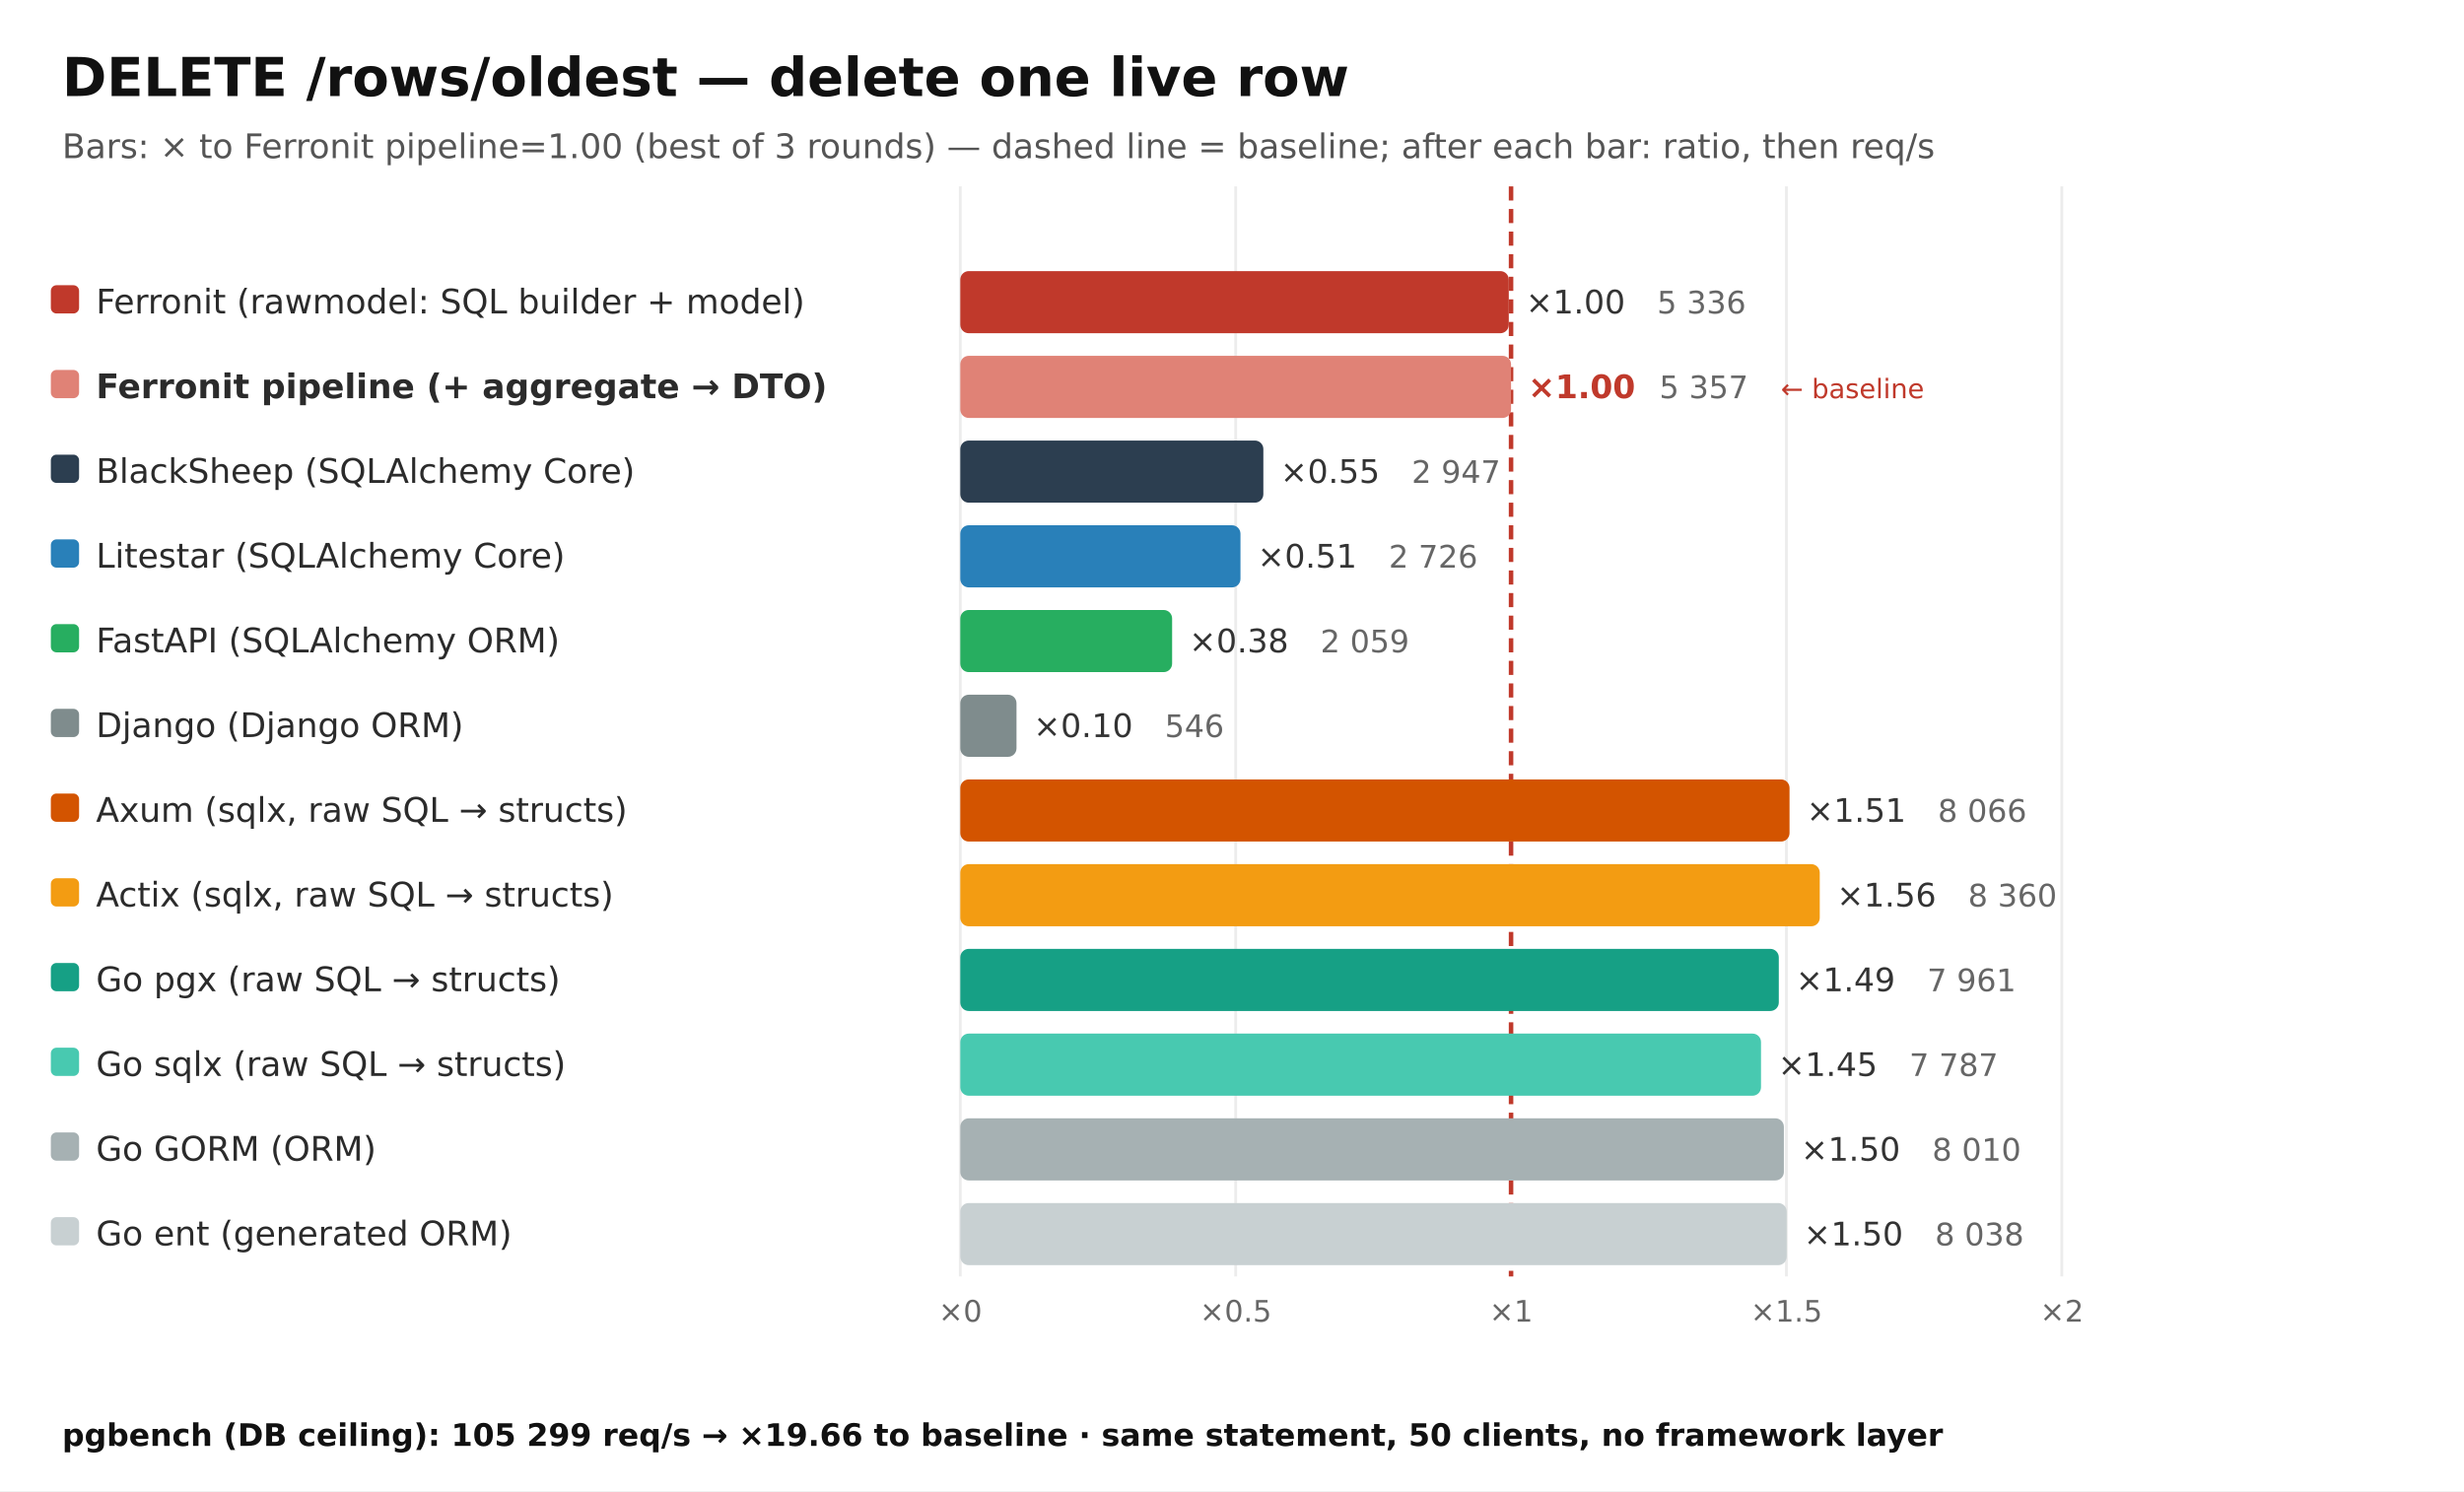
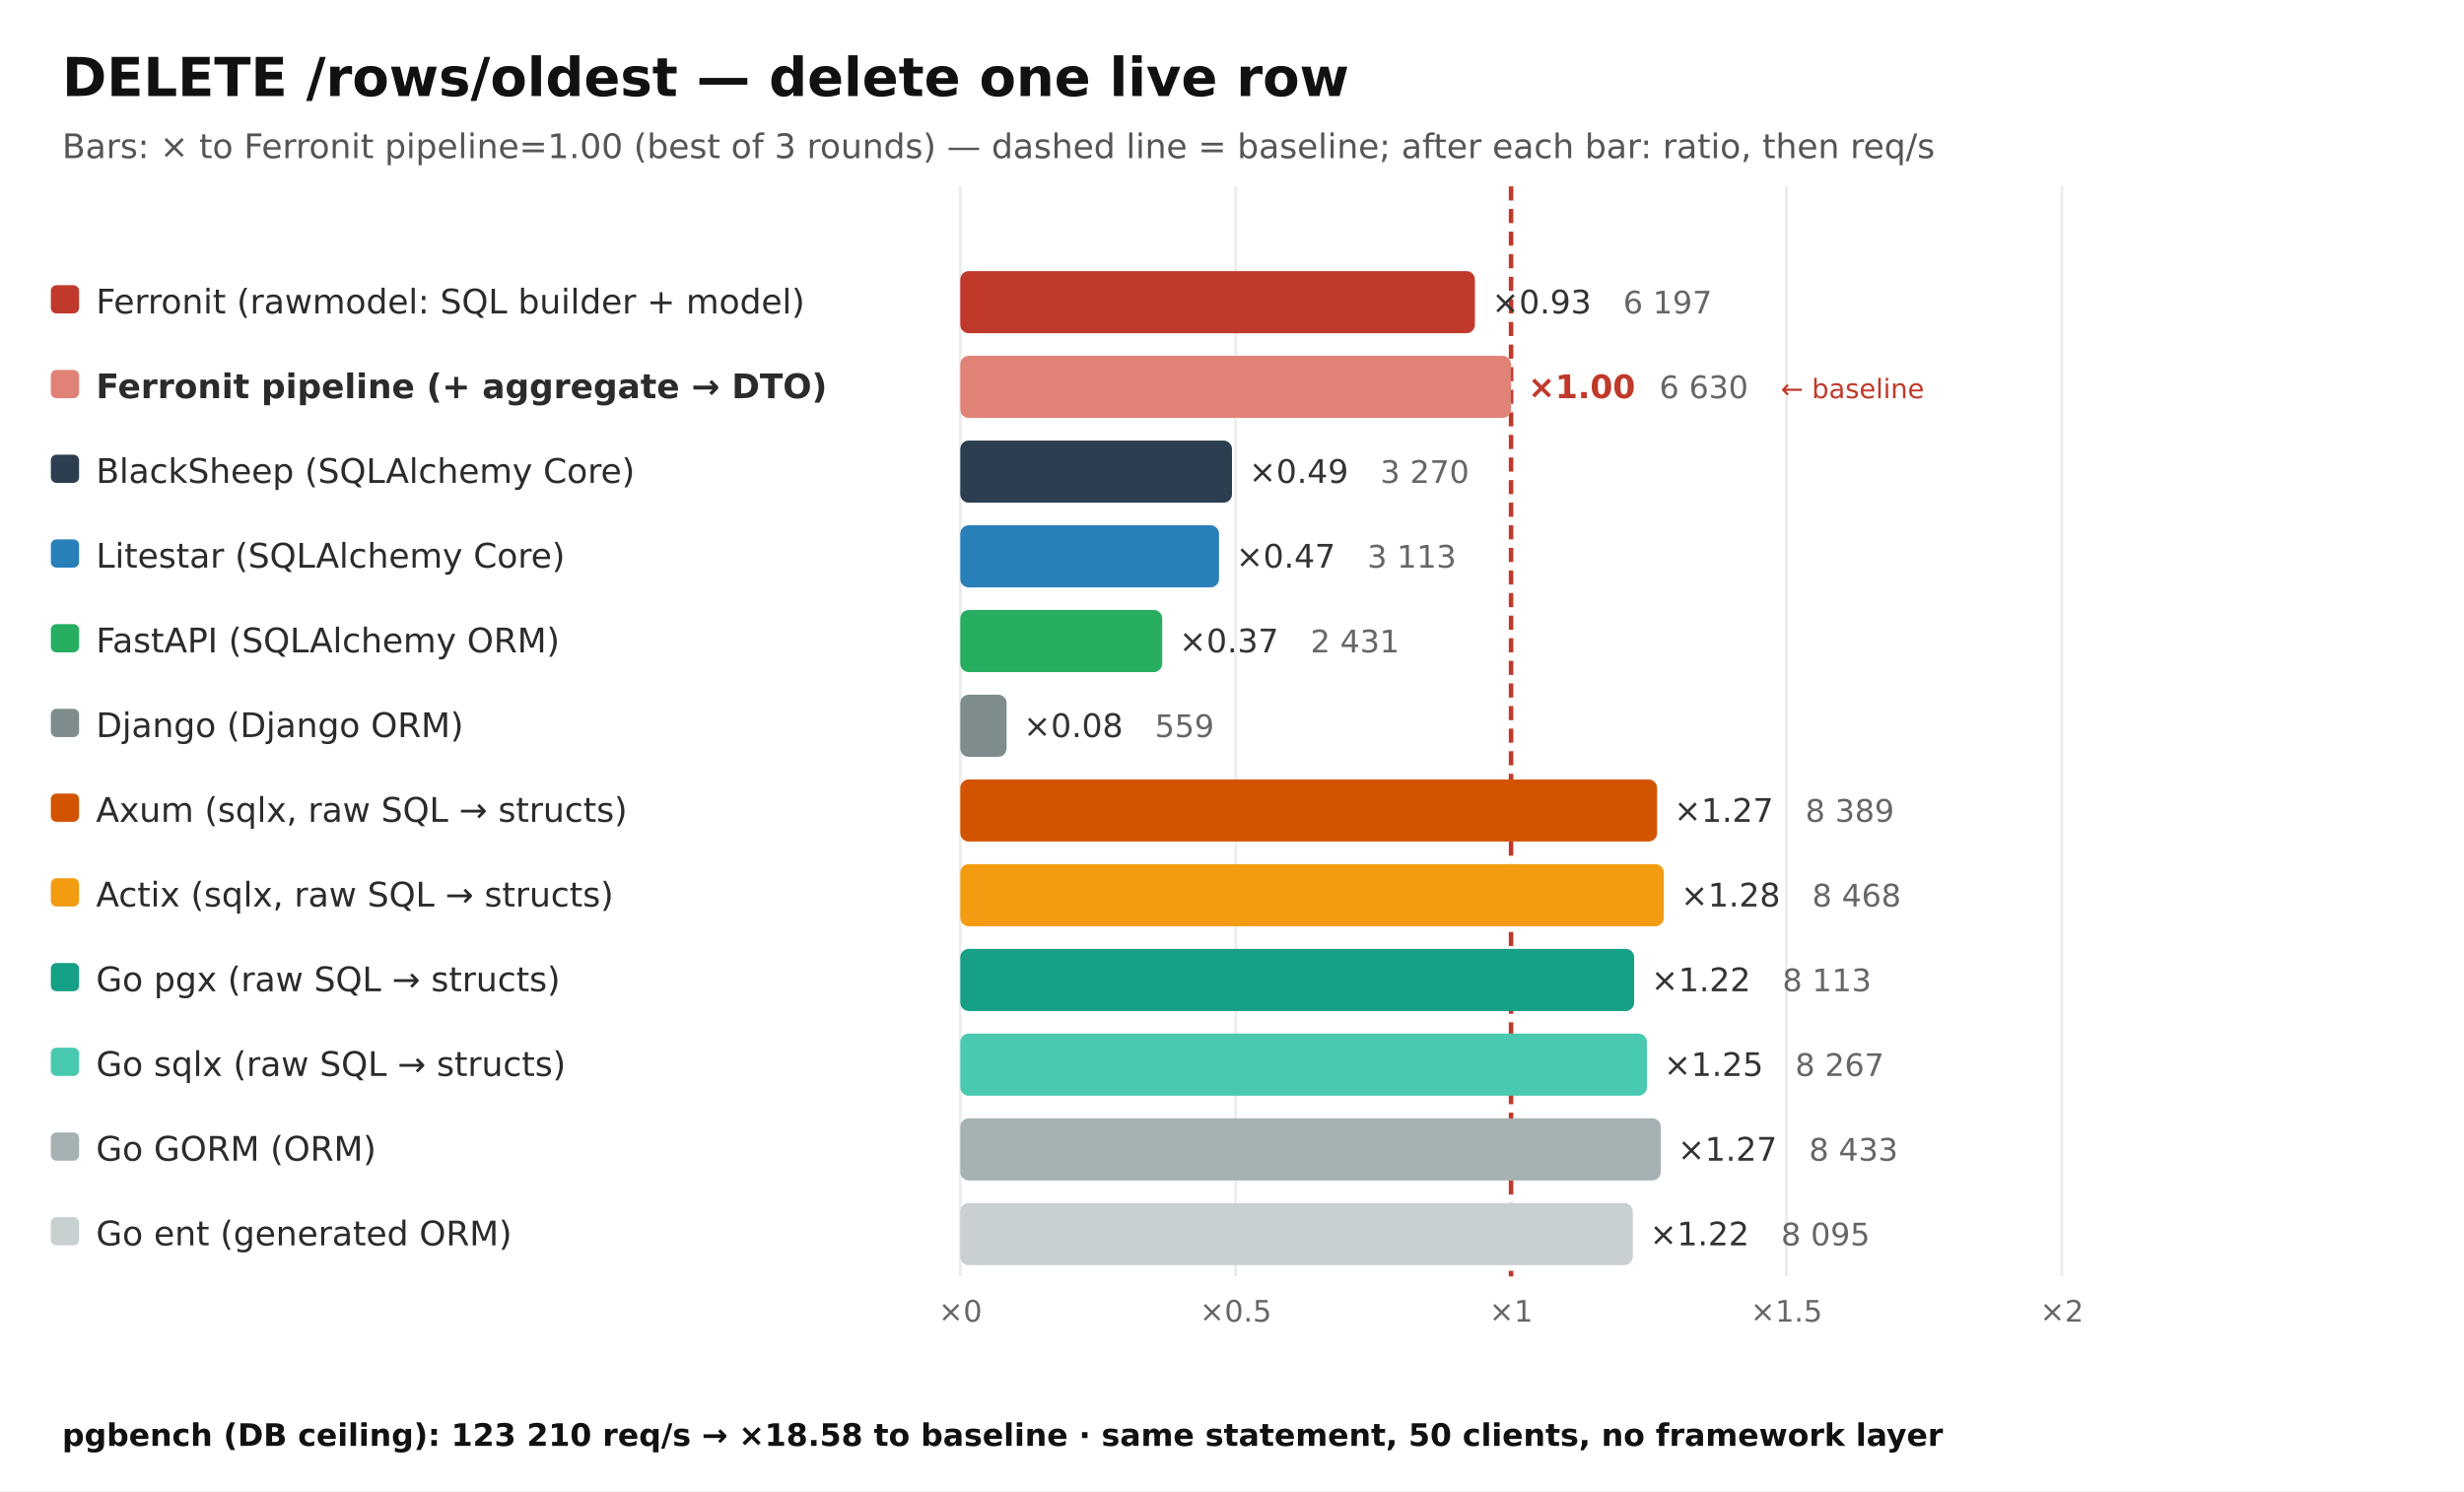
<svg xmlns="http://www.w3.org/2000/svg" width="872.4" height="528" viewBox="0 0 872.4 528" font-family="DejaVu Sans, Helvetica, Arial, sans-serif">
  <rect width="872.4" height="528" fill="#ffffff" />
  <text x="22" y="34" font-size="19" font-weight="700" fill="#111">DELETE /rows/oldest — delete one live row</text>
  <text x="22" y="56" font-size="12" fill="#555">Bars: × to Ferronit pipeline=1.00 (best of 3 rounds) — dashed line = baseline; after each bar: ratio, then req/s</text>
  <line x1="340.0" y1="66" x2="340.0" y2="452" stroke="#ececec" stroke-width="1" />
  <text x="340.0" y="468" font-size="10.5" fill="#666" text-anchor="middle">×0</text>
  <line x1="437.5" y1="66" x2="437.5" y2="452" stroke="#ececec" stroke-width="1" />
  <text x="437.5" y="468" font-size="10.5" fill="#666" text-anchor="middle">×0.5</text>
  <line x1="535.0" y1="66" x2="535.0" y2="452" stroke="#c0392b" stroke-width="1.6" stroke-dasharray="5 3" />
  <text x="535.0" y="468" font-size="10.5" fill="#666" text-anchor="middle">×1</text>
  <line x1="632.5" y1="66" x2="632.5" y2="452" stroke="#ececec" stroke-width="1" />
  <text x="632.5" y="468" font-size="10.5" fill="#666" text-anchor="middle">×1.5</text>
  <line x1="730.0" y1="66" x2="730.0" y2="452" stroke="#ececec" stroke-width="1" />
  <text x="730.0" y="468" font-size="10.5" fill="#666" text-anchor="middle">×2</text>
  <rect x="18" y="101" width="10" height="10" rx="2" fill="#c0392b" />
  <text x="34" y="111" font-size="12" fill="#2b2b2b">Ferronit (rawmodel: SQL builder + model)</text>
-   <rect x="340" y="96" width="194.2" height="22" rx="3" fill="#c0392b" />
-   <text x="540.2" y="111" font-size="11.5" fill="#333">×1.00</text>
-   <text x="586.7" y="111" font-size="11" fill="#666">5 336</text>
+   <rect x="340" y="96" width="182.2" height="22" rx="3" fill="#c0392b" />
+   <text x="528.2" y="111" font-size="11.5" fill="#333">×0.93</text>
+   <text x="574.7" y="111" font-size="11" fill="#666">6 197</text>
  <rect x="18" y="131" width="10" height="10" rx="2" fill="#e08276" />
  <text x="34" y="141" font-size="12" fill="#2b2b2b" font-weight="700">Ferronit pipeline (+ aggregate → DTO)</text>
  <rect x="340" y="126" width="195.0" height="22" rx="3" fill="#e08276" />
  <text x="541.0" y="141" font-size="11.5" fill="#c0392b" font-weight="700">×1.00</text>
-   <text x="587.5" y="141" font-size="11" fill="#666">5 357</text>
+   <text x="587.5" y="141" font-size="11" fill="#666">6 630</text>
  <text x="630.5" y="141" font-size="9.5" fill="#c0392b">← baseline</text>
  <rect x="18" y="161" width="10" height="10" rx="2" fill="#2c3e50" />
  <text x="34" y="171" font-size="12" fill="#2b2b2b">BlackSheep (SQLAlchemy Core)</text>
-   <rect x="340" y="156" width="107.3" height="22" rx="3" fill="#2c3e50" />
-   <text x="453.3" y="171" font-size="11.5" fill="#333">×0.55</text>
-   <text x="499.8" y="171" font-size="11" fill="#666">2 947</text>
+   <rect x="340" y="156" width="96.2" height="22" rx="3" fill="#2c3e50" />
+   <text x="442.2" y="171" font-size="11.5" fill="#333">×0.49</text>
+   <text x="488.7" y="171" font-size="11" fill="#666">3 270</text>
  <rect x="18" y="191" width="10" height="10" rx="2" fill="#2980b9" />
  <text x="34" y="201" font-size="12" fill="#2b2b2b">Litestar (SQLAlchemy Core)</text>
-   <rect x="340" y="186" width="99.2" height="22" rx="3" fill="#2980b9" />
-   <text x="445.2" y="201" font-size="11.5" fill="#333">×0.51</text>
-   <text x="491.7" y="201" font-size="11" fill="#666">2 726</text>
+   <rect x="340" y="186" width="91.6" height="22" rx="3" fill="#2980b9" />
+   <text x="437.6" y="201" font-size="11.5" fill="#333">×0.47</text>
+   <text x="484.1" y="201" font-size="11" fill="#666">3 113</text>
  <rect x="18" y="221" width="10" height="10" rx="2" fill="#27ae60" />
  <text x="34" y="231" font-size="12" fill="#2b2b2b">FastAPI (SQLAlchemy ORM)</text>
-   <rect x="340" y="216" width="75.0" height="22" rx="3" fill="#27ae60" />
-   <text x="421.0" y="231" font-size="11.5" fill="#333">×0.38</text>
-   <text x="467.5" y="231" font-size="11" fill="#666">2 059</text>
+   <rect x="340" y="216" width="71.5" height="22" rx="3" fill="#27ae60" />
+   <text x="417.5" y="231" font-size="11.5" fill="#333">×0.37</text>
+   <text x="464.0" y="231" font-size="11" fill="#666">2 431</text>
  <rect x="18" y="251" width="10" height="10" rx="2" fill="#7f8c8d" />
  <text x="34" y="261" font-size="12" fill="#2b2b2b">Django (Django ORM)</text>
-   <rect x="340" y="246" width="19.9" height="22" rx="3" fill="#7f8c8d" />
-   <text x="365.9" y="261" font-size="11.5" fill="#333">×0.10</text>
-   <text x="412.4" y="261" font-size="11" fill="#666">546</text>
+   <rect x="340" y="246" width="16.4" height="22" rx="3" fill="#7f8c8d" />
+   <text x="362.4" y="261" font-size="11.5" fill="#333">×0.08</text>
+   <text x="408.9" y="261" font-size="11" fill="#666">559</text>
  <rect x="18" y="281" width="10" height="10" rx="2" fill="#d35400" />
  <text x="34" y="291" font-size="12" fill="#2b2b2b">Axum (sqlx, raw SQL → structs)</text>
-   <rect x="340" y="276" width="293.6" height="22" rx="3" fill="#d35400" />
-   <text x="639.6" y="291" font-size="11.5" fill="#333">×1.51</text>
-   <text x="686.1" y="291" font-size="11" fill="#666">8 066</text>
+   <rect x="340" y="276" width="246.7" height="22" rx="3" fill="#d35400" />
+   <text x="592.7" y="291" font-size="11.5" fill="#333">×1.27</text>
+   <text x="639.2" y="291" font-size="11" fill="#666">8 389</text>
  <rect x="18" y="311" width="10" height="10" rx="2" fill="#f39c12" />
  <text x="34" y="321" font-size="12" fill="#2b2b2b">Actix (sqlx, raw SQL → structs)</text>
-   <rect x="340" y="306" width="304.3" height="22" rx="3" fill="#f39c12" />
-   <text x="650.3" y="321" font-size="11.5" fill="#333">×1.56</text>
-   <text x="696.8" y="321" font-size="11" fill="#666">8 360</text>
+   <rect x="340" y="306" width="249.1" height="22" rx="3" fill="#f39c12" />
+   <text x="595.1" y="321" font-size="11.5" fill="#333">×1.28</text>
+   <text x="641.6" y="321" font-size="11" fill="#666">8 468</text>
  <rect x="18" y="341" width="10" height="10" rx="2" fill="#16a085" />
  <text x="34" y="351" font-size="12" fill="#2b2b2b">Go pgx (raw SQL → structs)</text>
-   <rect x="340" y="336" width="289.8" height="22" rx="3" fill="#16a085" />
-   <text x="635.8" y="351" font-size="11.5" fill="#333">×1.49</text>
-   <text x="682.3" y="351" font-size="11" fill="#666">7 961</text>
+   <rect x="340" y="336" width="238.6" height="22" rx="3" fill="#16a085" />
+   <text x="584.6" y="351" font-size="11.5" fill="#333">×1.22</text>
+   <text x="631.1" y="351" font-size="11" fill="#666">8 113</text>
  <rect x="18" y="371" width="10" height="10" rx="2" fill="#48c9b0" />
  <text x="34" y="381" font-size="12" fill="#2b2b2b">Go sqlx (raw SQL → structs)</text>
-   <rect x="340" y="366" width="283.5" height="22" rx="3" fill="#48c9b0" />
-   <text x="629.5" y="381" font-size="11.5" fill="#333">×1.45</text>
-   <text x="676.0" y="381" font-size="11" fill="#666">7 787</text>
+   <rect x="340" y="366" width="243.1" height="22" rx="3" fill="#48c9b0" />
+   <text x="589.1" y="381" font-size="11.5" fill="#333">×1.25</text>
+   <text x="635.6" y="381" font-size="11" fill="#666">8 267</text>
  <rect x="18" y="401" width="10" height="10" rx="2" fill="#a6b1b3" />
  <text x="34" y="411" font-size="12" fill="#2b2b2b">Go GORM (ORM)</text>
-   <rect x="340" y="396" width="291.6" height="22" rx="3" fill="#a6b1b3" />
-   <text x="637.6" y="411" font-size="11.5" fill="#333">×1.50</text>
-   <text x="684.1" y="411" font-size="11" fill="#666">8 010</text>
+   <rect x="340" y="396" width="248.0" height="22" rx="3" fill="#a6b1b3" />
+   <text x="594.0" y="411" font-size="11.5" fill="#333">×1.27</text>
+   <text x="640.5" y="411" font-size="11" fill="#666">8 433</text>
  <rect x="18" y="431" width="10" height="10" rx="2" fill="#c8d0d2" />
  <text x="34" y="441" font-size="12" fill="#2b2b2b">Go ent (generated ORM)</text>
-   <rect x="340" y="426" width="292.6" height="22" rx="3" fill="#c8d0d2" />
-   <text x="638.6" y="441" font-size="11.5" fill="#333">×1.50</text>
-   <text x="685.1" y="441" font-size="11" fill="#666">8 038</text>
-   <text x="22" y="512" font-size="11" fill="#111" font-weight="600">pgbench (DB ceiling): 105 299 req/s → ×19.66 to baseline · same statement, 50 clients, no framework layer</text>
+   <rect x="340" y="426" width="238.1" height="22" rx="3" fill="#c8d0d2" />
+   <text x="584.1" y="441" font-size="11.5" fill="#333">×1.22</text>
+   <text x="630.6" y="441" font-size="11" fill="#666">8 095</text>
+   <text x="22" y="512" font-size="11" fill="#111" font-weight="600">pgbench (DB ceiling): 123 210 req/s → ×18.58 to baseline · same statement, 50 clients, no framework layer</text>
</svg>
